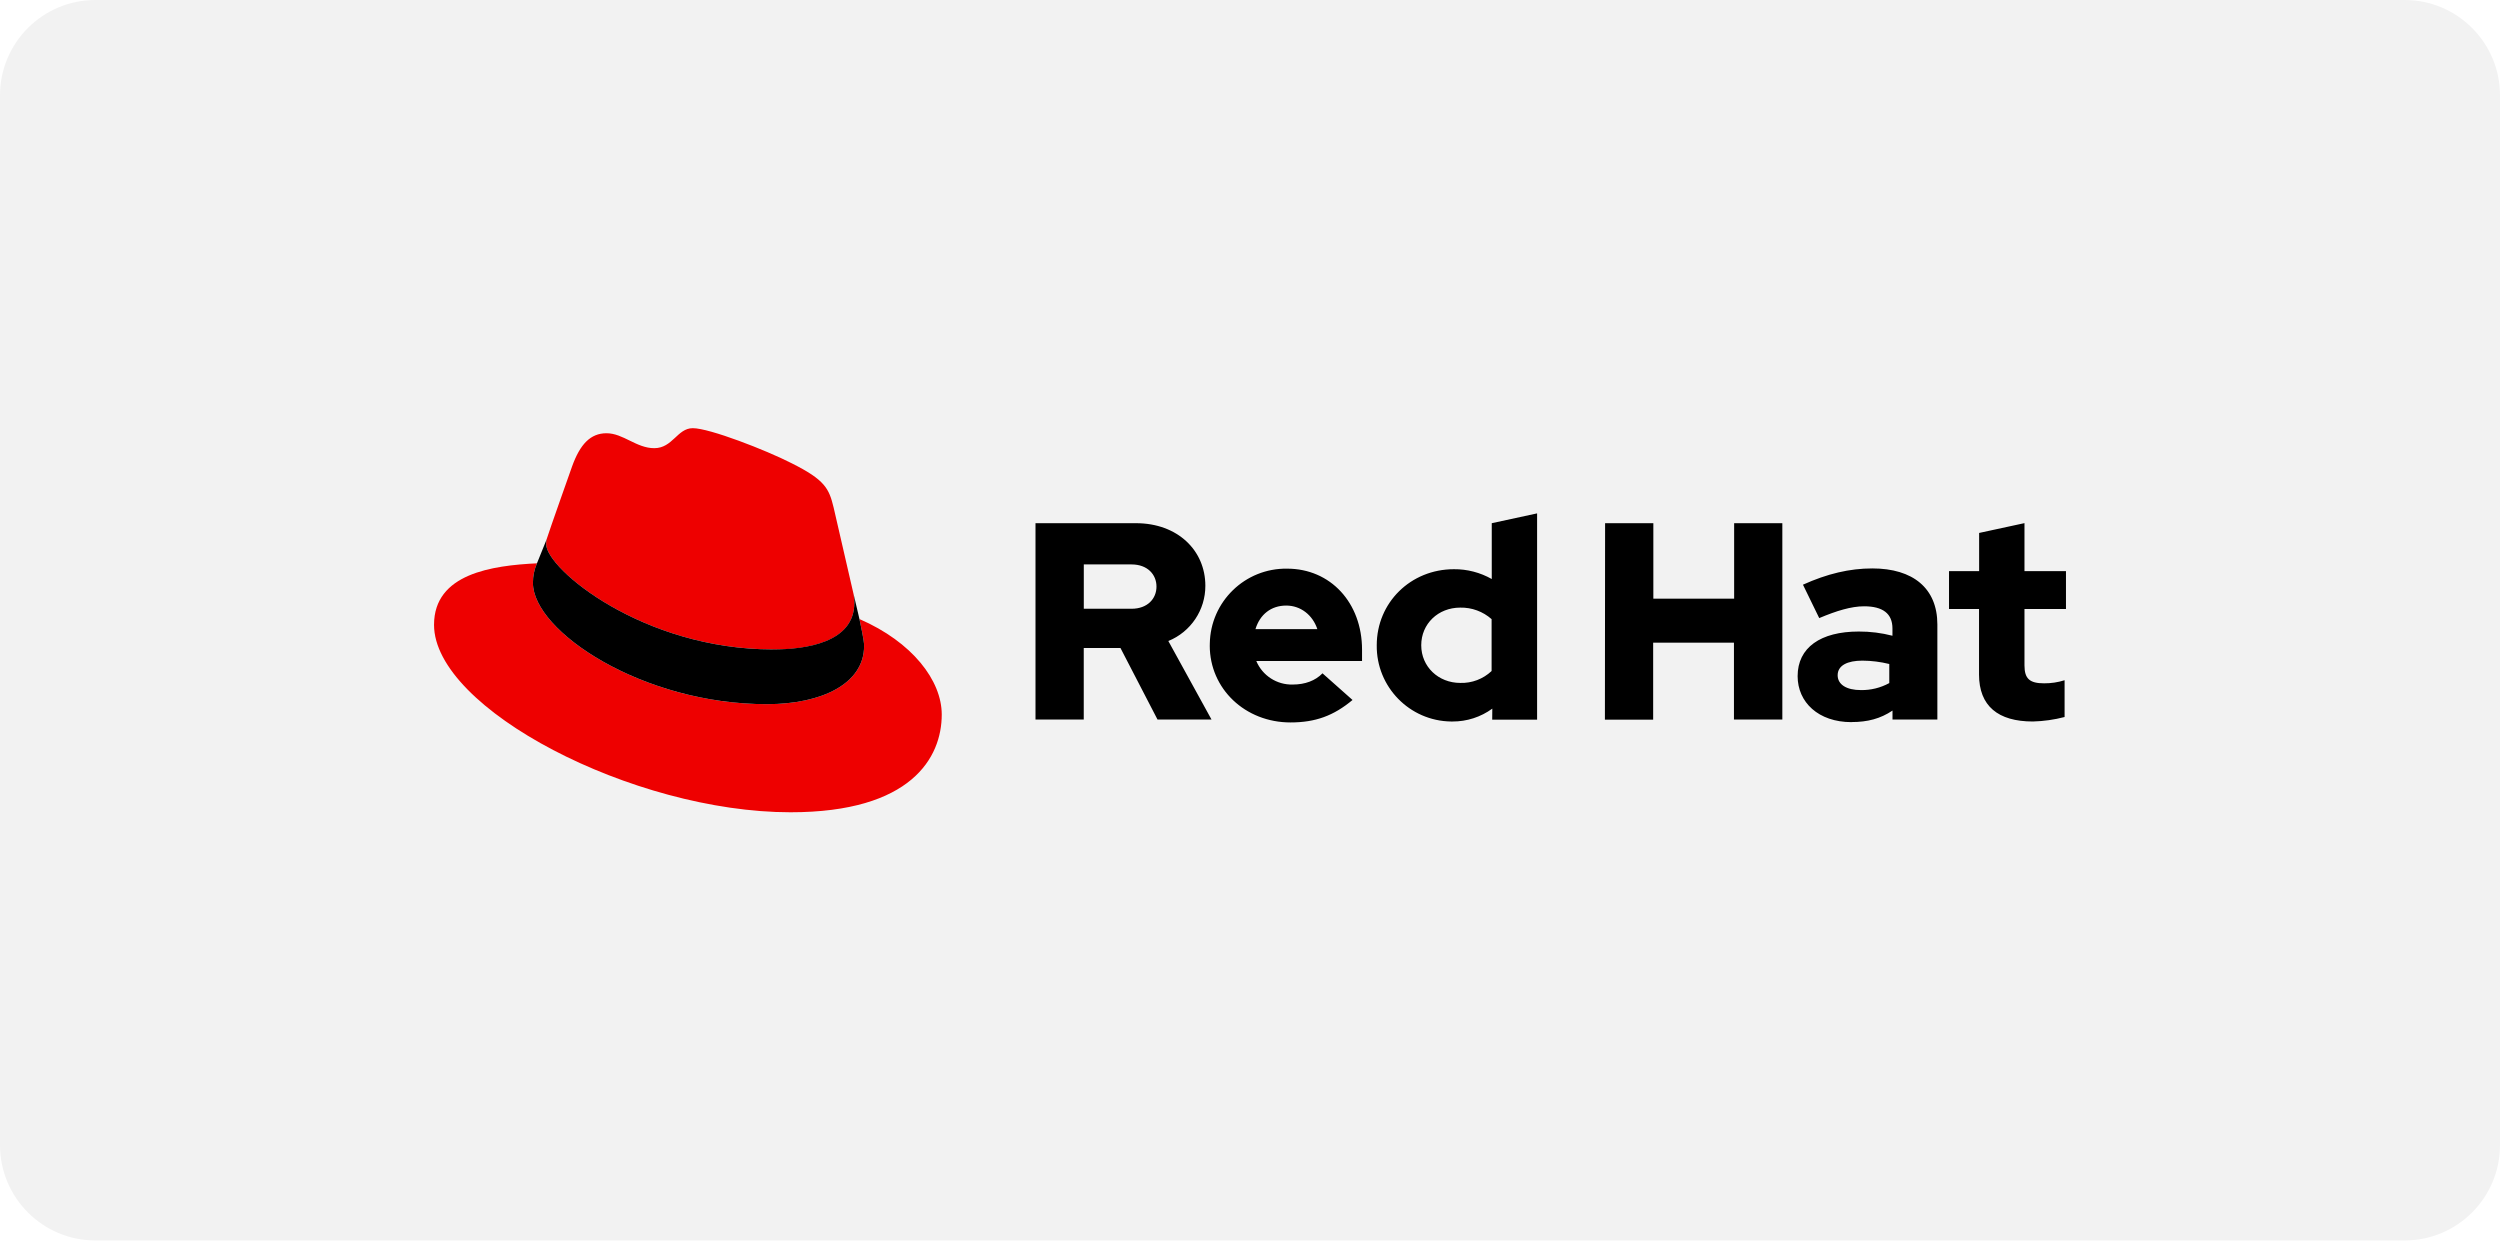
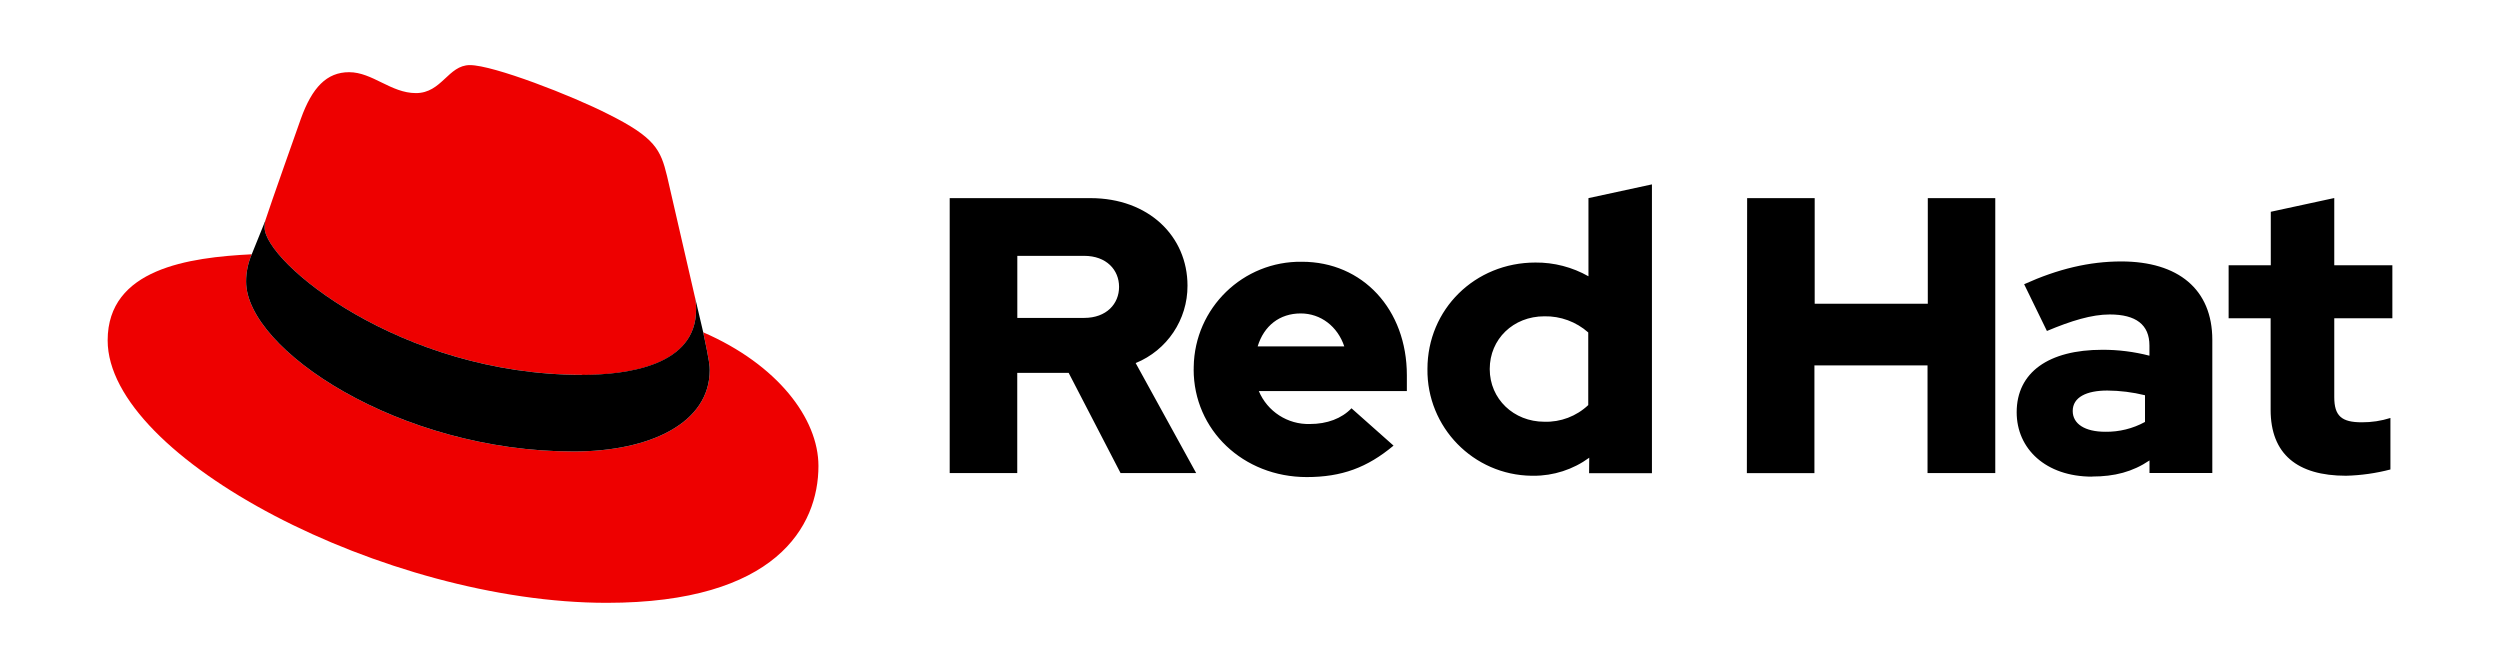
- <svg xmlns="http://www.w3.org/2000/svg" id="uuid-a0b7c216-2d15-4f4a-9f53-6b648ce90cfa" width="262" height="130" viewBox="0 0 262 130">
+ <svg xmlns="http://www.w3.org/2000/svg" id="uuid-a0b7c216-2d15-4f4a-9f53-6b648ce90cfa" width="262" height="70" viewBox="43 40 176 50">
  <defs>
-     <style>.uuid-ac3ad620-762b-4753-b864-2ff92974ab5a{fill:#f2f2f2;}.uuid-82abed09-3336-47d8-b3f7-ee4b6e7b8910{fill:#e00;}</style>
+     <style>.uuid-82abed09-3336-47d8-b3f7-ee4b6e7b8910{fill:#e00;}</style>
  </defs>
-   <rect class="uuid-ac3ad620-762b-4753-b864-2ff92974ab5a" width="262" height="130" rx="10" ry="10" />
  <g id="uuid-6e456cdd-5de7-4582-b1ec-33e49b41cac7">
    <path class="uuid-82abed09-3336-47d8-b3f7-ee4b6e7b8910" d="M80.978,68.072c3.497,0,8.556-.721,8.556-4.881.01-.321-.019-.642-.087-.956l-2.083-9.046c-.481-1.99-.903-2.893-4.397-4.64-2.711-1.386-8.618-3.676-10.365-3.676-1.627,0-2.099,2.096-4.039,2.096-1.867,0-3.254-1.565-5.001-1.565-1.677,0-2.77,1.143-3.614,3.494,0,0-2.351,6.63-2.653,7.592-.048.177-.069.359-.061.542,0,2.577,10.147,11.027,23.743,11.027M90.071,64.88c.484,2.289.484,2.53.484,2.832,0,3.913-4.4,6.085-10.183,6.085-13.071.008-24.52-7.651-24.52-12.713-.001-.705.143-1.402.422-2.049-4.702.235-10.787,1.073-10.787,6.446,0,8.8,20.85,19.645,37.359,19.645,12.657,0,15.849-5.725,15.849-10.245,0-3.556-3.075-7.592-8.618-10.002" />
    <path d="M90.071,64.88c.484,2.289.484,2.53.484,2.832,0,3.913-4.4,6.085-10.183,6.085-13.071.008-24.52-7.651-24.52-12.713-.001-.705.143-1.402.422-2.049l1.023-2.533c-.047.173-.068.352-.061.531,0,2.577,10.147,11.027,23.743,11.027,3.497,0,8.556-.721,8.556-4.881.01-.321-.019-.642-.087-.956l.623,2.656Z" />
    <path d="M207.401,70.674c0,3.324,1.999,4.939,5.644,4.939,1.122-.028,2.238-.186,3.324-.47v-3.855c-.694.22-1.419.329-2.147.324-1.501,0-2.057-.47-2.057-1.881v-5.906h4.349v-3.969h-4.349v-5.032l-4.752,1.029v4.003h-3.156v3.969h3.145v6.848ZM192.586,70.764c0-1.029,1.031-1.529,2.588-1.529.952.006,1.899.124,2.823.352v1.999c-.91.497-1.934.751-2.971.735-1.526,0-2.44-.587-2.44-1.557M194.04,75.672c1.677,0,3.03-.352,4.294-1.205v.942h4.702v-9.968c0-3.79-2.555-5.87-6.818-5.87-2.382,0-4.735.559-7.268,1.705l1.705,3.5c1.823-.766,3.354-1.236,4.705-1.236,1.957,0,2.969.763,2.969,2.323v.763c-1.152-.298-2.338-.447-3.528-.442-4,0-6.41,1.677-6.41,4.677,0,2.734,2.175,4.819,5.644,4.819M168.194,75.418h5.057v-8.064h8.467v8.056h5.071v-20.579h-5.051v7.908h-8.467v-7.908h-5.057l-.02,20.587ZM148.946,67.619c0-2.236,1.764-3.941,4.087-3.941,1.209-.025,2.382.407,3.287,1.208v5.437c-.886.837-2.069,1.286-3.287,1.247-2.292,0-4.087-1.705-4.087-3.939M156.384,75.421h4.704v-21.619l-4.752,1.029v5.851c-1.21-.686-2.579-1.041-3.969-1.029-4.526,0-8.084,3.497-8.084,7.967-.054,4.361,3.437,7.94,7.798,7.994.047.001.094.001.14 0,1.5.007,2.962-.466,4.173-1.35l-.011,1.157ZM134.796,63.463c1.498,0,2.762.97,3.262,2.468h-6.485c.47-1.546,1.646-2.468,3.223-2.468M126.782,67.656c0,4.528,3.704,8.056,8.464,8.056,2.616,0,4.528-.707,6.499-2.354l-3.148-2.795c-.735.766-1.823,1.177-3.114,1.177-1.662.047-3.182-.934-3.824-2.468h11.083v-1.182c0-4.939-3.321-8.495-7.849-8.495-4.41-.067-8.039,3.455-8.106,7.865-.001.063-.001.126-.001.188M118.583,59.152c1.677,0,2.616,1.057,2.616,2.323s-.939,2.323-2.616,2.323h-5.001v-4.646h5.001ZM108.52,75.41h5.057v-7.497h3.849l3.883,7.497h5.66l-4.528-8.232c2.354-.958,3.89-3.25,3.88-5.792,0-3.704-2.91-6.555-7.268-6.555h-10.533v20.579Z" />
  </g>
</svg>
